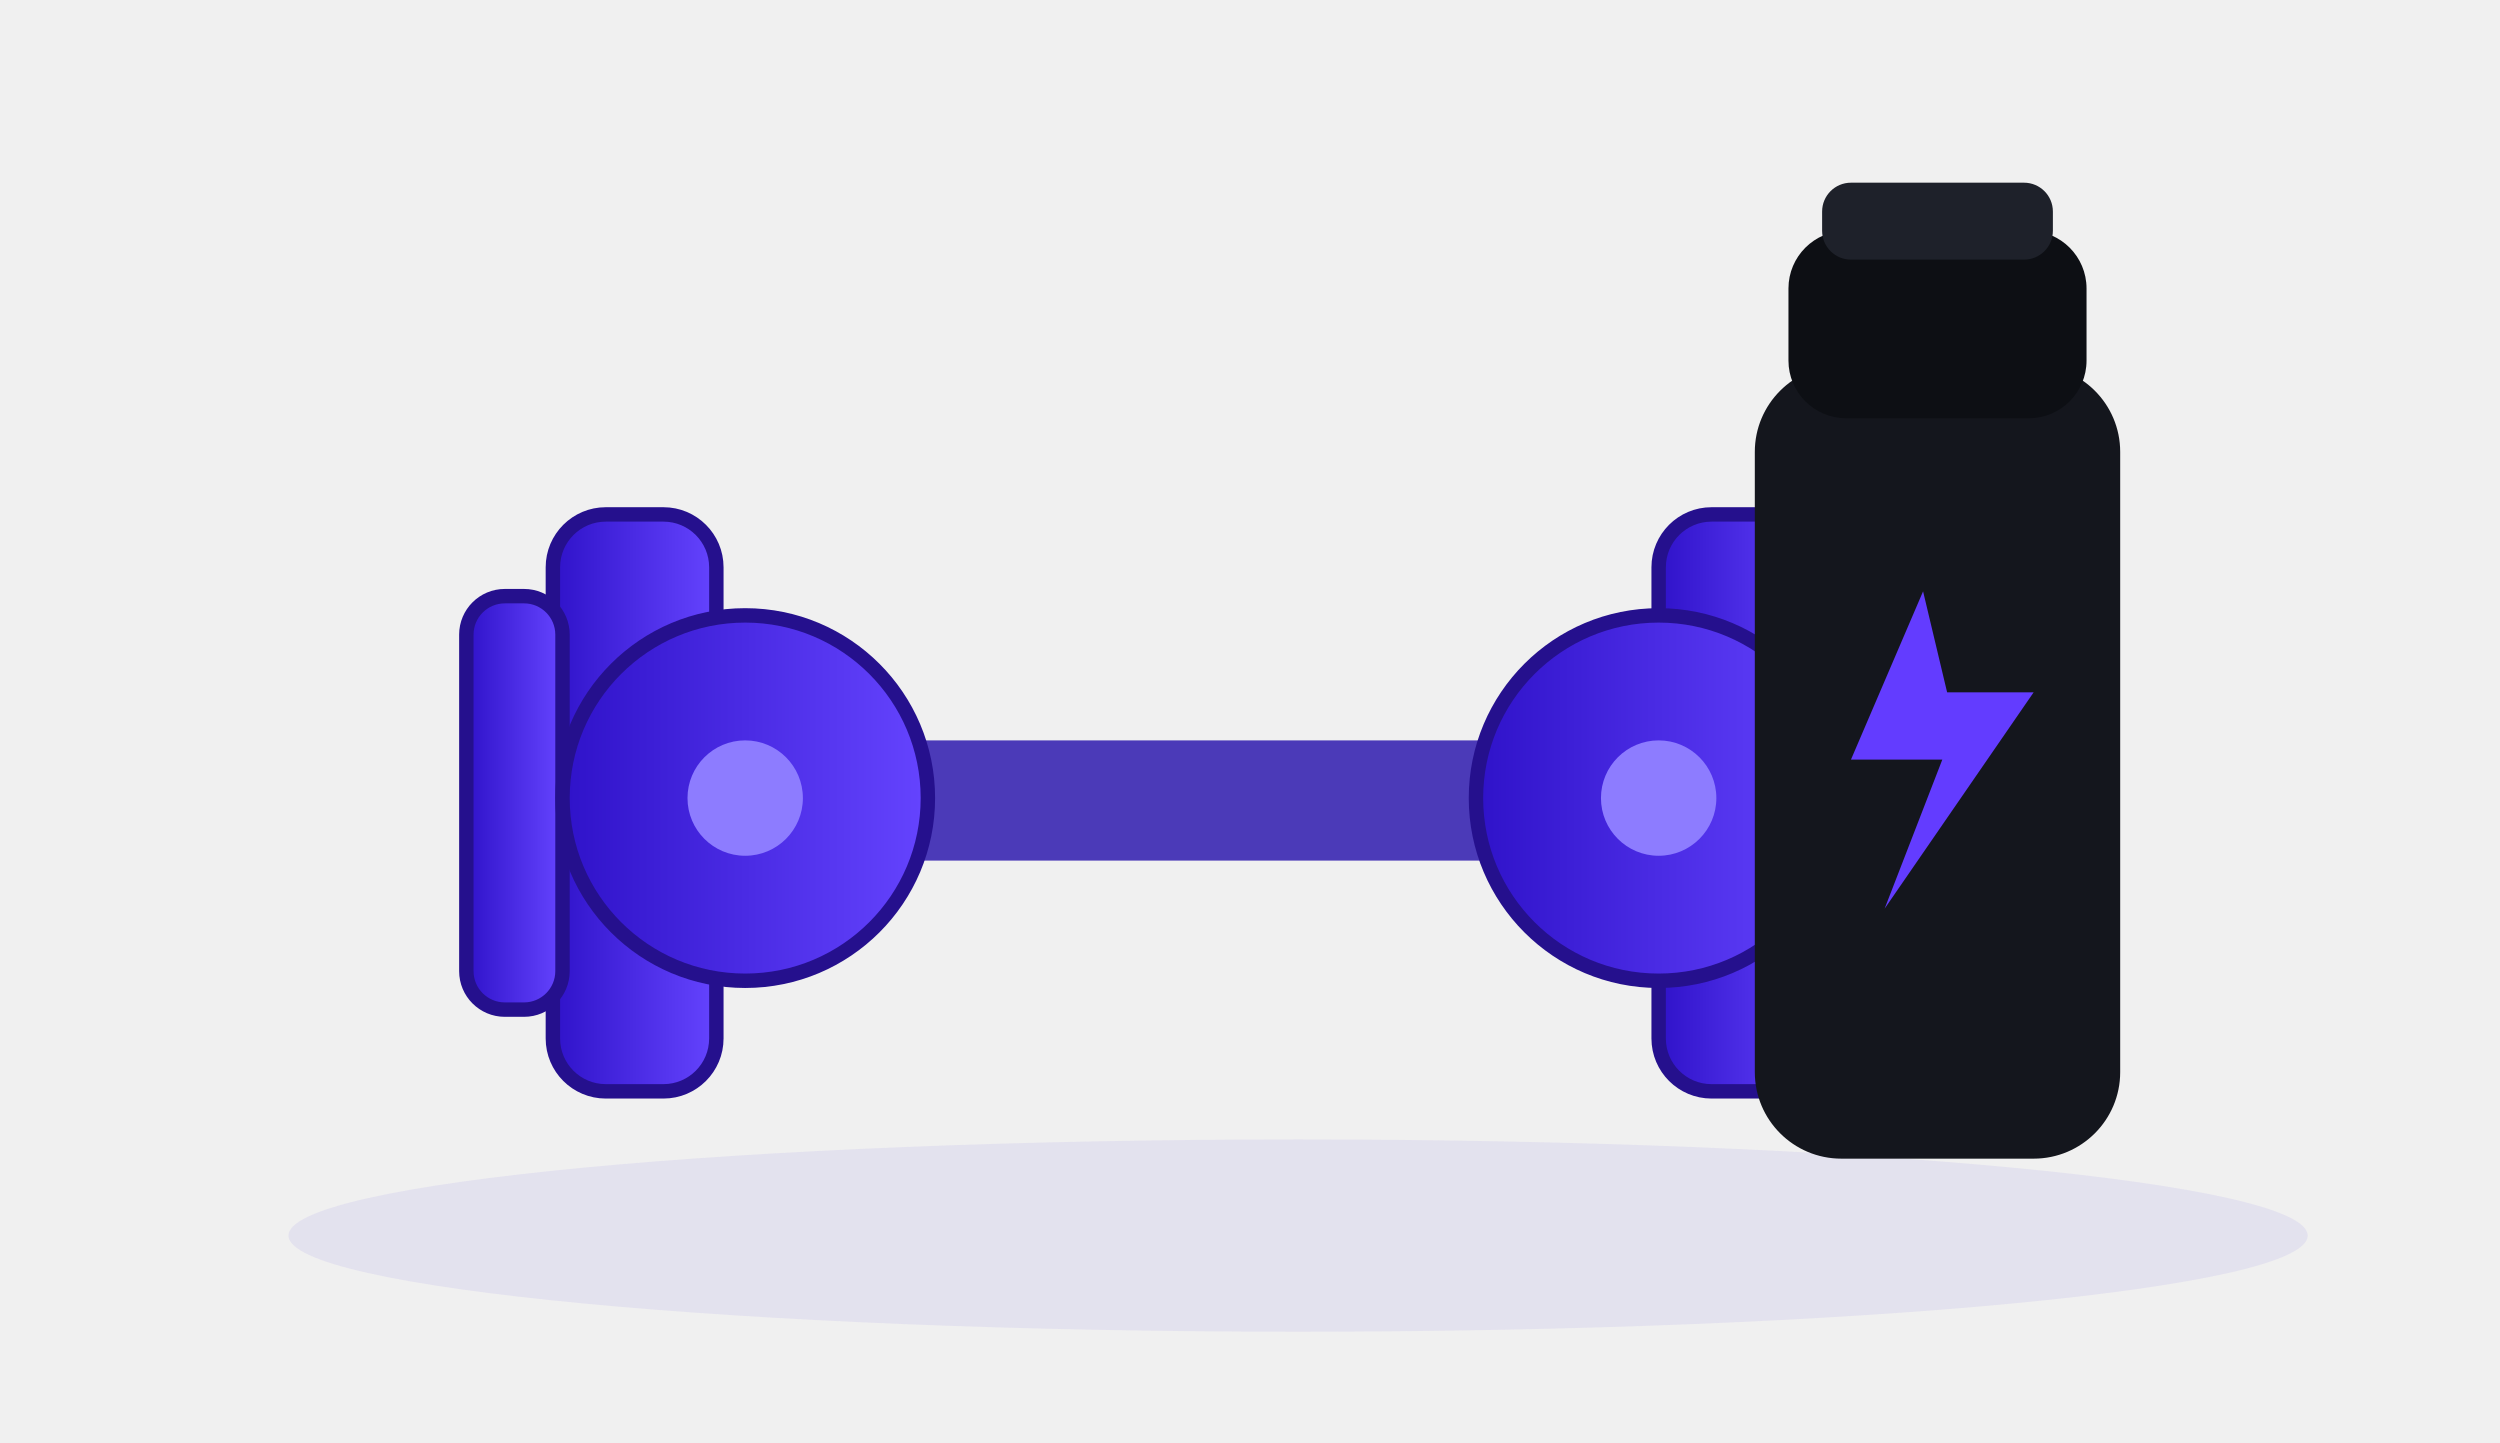
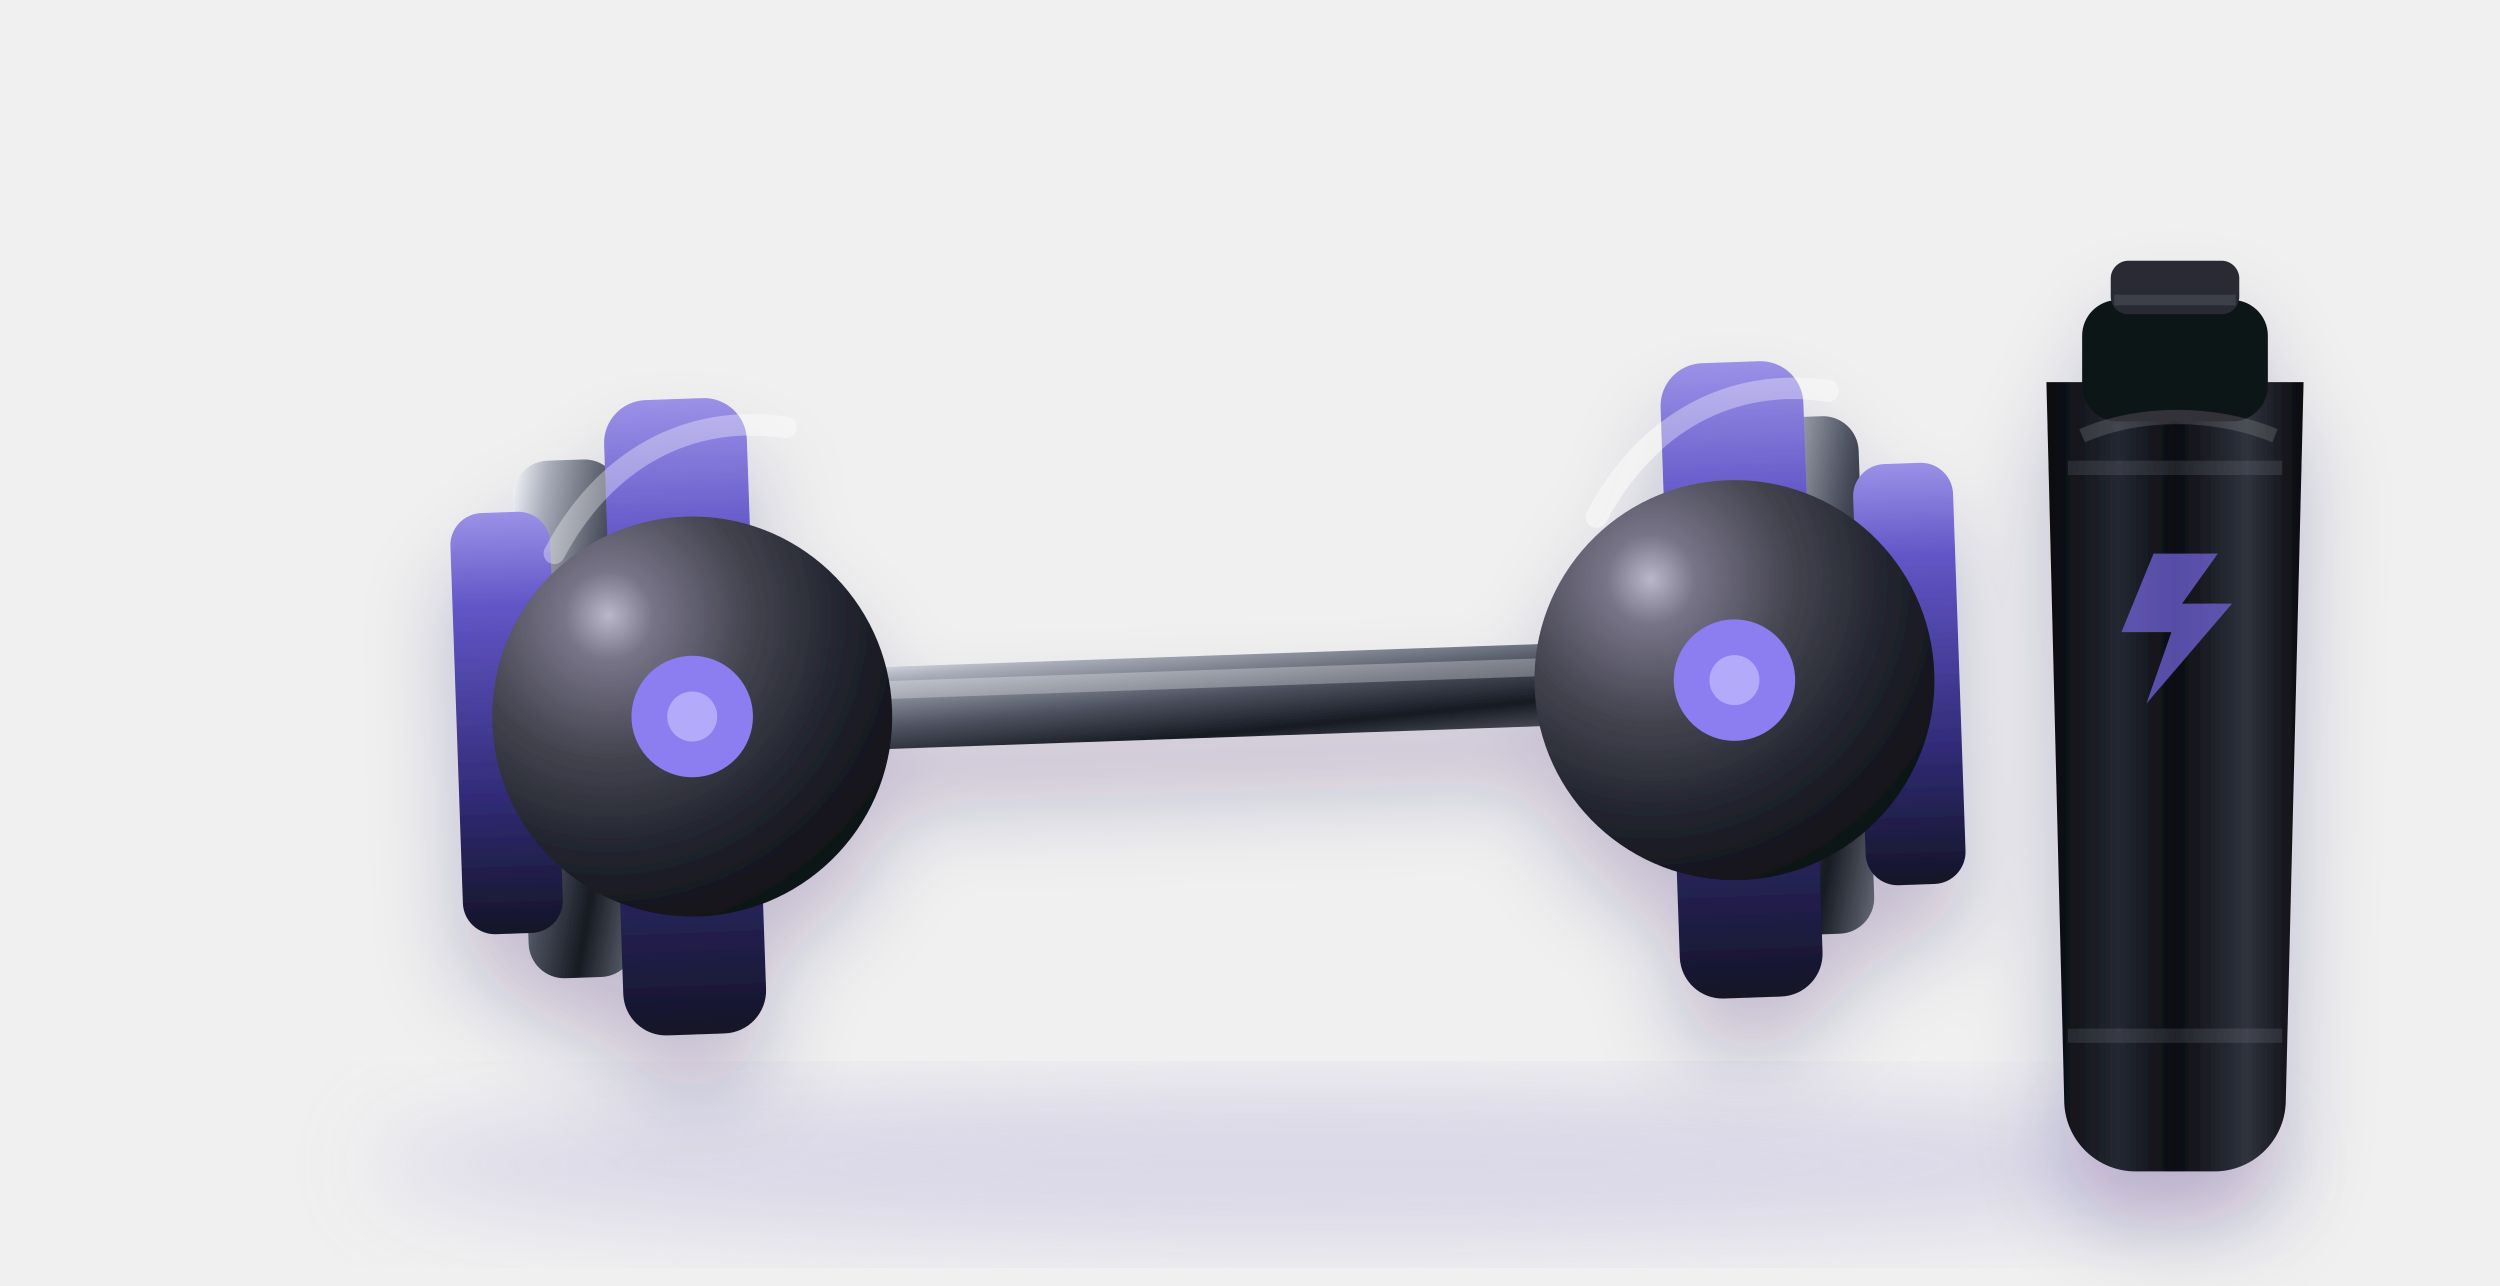
- <svg xmlns="http://www.w3.org/2000/svg" viewBox="0 0 520 300">
+ <svg xmlns="http://www.w3.org/2000/svg" viewBox="0 0 700 360" role="img" aria-label="3D dumbbell and shaker artwork">
  <defs>
-     <linearGradient id="p" x1="0" x2="1">
-       <stop stop-color="#2f12c9" />
-       <stop offset="1" stop-color="#6544ff" />
+     <linearGradient id="p" x1="0" y1="0" x2="1" y2="1">
+       <stop stop-color="#7d6de5" />
+       <stop offset=".42" stop-color="#4c3bb4" />
+       <stop offset="1" stop-color="#211a58" />
    </linearGradient>
-     <linearGradient id="b" x1="0" x2="1">
-       <stop stop-color="#eeeaff" />
-       <stop offset="1" stop-color="#d8d1ff" />
+     <linearGradient id="p2" x1="0" y1="0" x2="0" y2="1">
+       <stop stop-color="#9b91e7" />
+       <stop offset=".22" stop-color="#6256c7" />
+       <stop offset=".68" stop-color="#302b76" />
+       <stop offset="1" stop-color="#141426" />
    </linearGradient>
+     <linearGradient id="steel" x1="0" y1="0" x2="1" y2="1">
+       <stop stop-color="#fafbff" />
+       <stop offset=".18" stop-color="#a9adb9" />
+       <stop offset=".48" stop-color="#4d5260" />
+       <stop offset=".72" stop-color="#171a22" />
+       <stop offset="1" stop-color="#686d7a" />
+     </linearGradient>
+     <linearGradient id="black" x1="0" y1="0" x2="1" y2="1">
+       <stop stop-color="#454957" />
+       <stop offset=".3" stop-color="#181a22" />
+       <stop offset=".7" stop-color="#08090d" />
+       <stop offset="1" stop-color="#2c2f39" />
+     </linearGradient>
+     <linearGradient id="glass" x1="0" y1="0" x2="1" y2="0">
+       <stop stop-color="#08090d" />
+       <stop offset=".28" stop-color="#252833" />
+       <stop offset=".5" stop-color="#0b0c11" />
+       <stop offset=".78" stop-color="#30333e" />
+       <stop offset="1" stop-color="#090a0e" />
+     </linearGradient>
+     <radialGradient id="plate" cx="30%" cy="24%" r="80%">
+       <stop stop-color="#b9b7c9" />
+       <stop offset=".14" stop-color="#777487" />
+       <stop offset=".44" stop-color="#444450" />
+       <stop offset=".72" stop-color="#242631" />
+       <stop offset="1" stop-color="#111218" />
+     </radialGradient>
+     <linearGradient id="shine" x1="0" y1="0" x2="1" y2="0">
+       <stop stop-color="#fff" stop-opacity=".02" />
+       <stop offset=".5" stop-color="#fff" stop-opacity=".65" />
+       <stop offset="1" stop-color="#fff" stop-opacity=".02" />
+     </linearGradient>
+     <filter id="ds" x="-30%" y="-30%" width="160%" height="180%">
+       <feDropShadow dx="0" dy="16" stdDeviation="12" flood-color="#1f185d" flood-opacity=".22" />
+     </filter>
+     <filter id="blur">
+       <feGaussianBlur stdDeviation="12" />
+     </filter>
  </defs>
-   <ellipse cx="270" cy="257" rx="210" ry="20" fill="#b8b0e8" opacity=".22" />
-   <g transform="translate(90 72)">
-     <rect x="65" y="82" width="190" height="25" rx="12" fill="#4b3ab8" />
-     <g fill="url(#p)" stroke="#25108d" stroke-width="3">
-       <rect x="25" y="35" width="34" height="120" rx="11" />
-       <rect x="7" y="52" width="20" height="86" rx="8" />
-       <rect x="255" y="35" width="34" height="120" rx="11" />
-       <rect x="289" y="52" width="20" height="86" rx="8" />
-       <circle cx="65" cy="94" r="38" />
-       <circle cx="255" cy="94" r="38" />
+   <ellipse cx="370" cy="326" rx="265" ry="24" fill="#bdb7dc" opacity=".42" filter="url(#blur)" />
+   <g filter="url(#ds)" transform="translate(55 18)">
+     <g transform="rotate(-2 300 185)">
+       <rect x="125" y="165" width="335" height="23" rx="11.5" fill="url(#steel)" />
+       <rect x="145" y="169" width="295" height="5" rx="2.5" fill="#fff" opacity=".28" />
+       <g>
+         <rect x="91" y="104" width="30" height="145" rx="10" fill="url(#steel)" />
+         <rect x="73" y="118" width="28" height="118" rx="9" fill="url(#p2)" />
+         <rect x="117" y="88" width="40" height="178" rx="12" fill="url(#p2)" />
+         <ellipse cx="139" cy="177" rx="56" ry="56" fill="url(#plate)" />
+         <ellipse cx="139" cy="177" rx="17" ry="17" fill="#8c7df1" />
+         <ellipse cx="139" cy="177" rx="7" ry="7" fill="#d4d0ff" opacity=".55" />
+         <path d="M102 130c15-26 39-38 66-33" fill="none" stroke="#fff" stroke-width="6" stroke-linecap="round" opacity=".34" />
+       </g>
+       <g>
+         <rect x="438" y="104" width="30" height="145" rx="10" fill="url(#steel)" />
+         <rect x="466" y="118" width="28" height="118" rx="9" fill="url(#p2)" />
+         <rect x="413" y="88" width="40" height="178" rx="12" fill="url(#p2)" />
+         <ellipse cx="431" cy="177" rx="56" ry="56" fill="url(#plate)" />
+         <ellipse cx="431" cy="177" rx="17" ry="17" fill="#8c7df1" />
+         <ellipse cx="431" cy="177" rx="7" ry="7" fill="#d4d0ff" opacity=".55" />
+         <path d="M394 130c15-26 39-38 66-33" fill="none" stroke="#fff" stroke-width="6" stroke-linecap="round" opacity=".34" />
+       </g>
    </g>
-     <circle cx="65" cy="94" r="12" fill="#8d7cff" />
-     <circle cx="255" cy="94" r="12" fill="#8d7cff" />
+     <g transform="translate(500 46)">
+       <path d="M18 43h72l-5 202a20 20 0 0 1-20 19H43a20 20 0 0 1-20-19z" fill="url(#glass)" />
+       <path d="M24 67h60M24 226h60" stroke="#8d919d" stroke-opacity=".18" stroke-width="4" />
+       <rect x="28" y="20" width="52" height="34" rx="10" fill="#101219" />
+       <rect x="36" y="9" width="36" height="15" rx="5" fill="#292c35" />
+       <path d="M37 20h34" stroke="#777b87" stroke-opacity=".25" stroke-width="3" />
+       <path d="M48 91h18l-10 14h14l-24 28 7-20H39z" fill="#7565df" opacity=".72" />
+       <path d="M28 58c16-7 37-7 54 0" fill="none" stroke="#fff" stroke-opacity=".14" stroke-width="4" />
+     </g>
  </g>
-   <g transform="translate(365 48)">
-     <rect x="0" y="28" width="76" height="165" rx="18" fill="#14161d" />
-     <rect x="7" y="0" width="62" height="39" rx="12" fill="#0d0f14" />
-     <rect x="14" y="-10" width="48" height="16" rx="6" fill="#1e212a" />
-     <path d="M35 75 20 110h19l-12 31 31-45H40z" fill="#633cff" />
-   </g>
+   <path d="M95 303h515" stroke="url(#shine)" stroke-width="3" stroke-linecap="round" opacity=".55" />
</svg>
